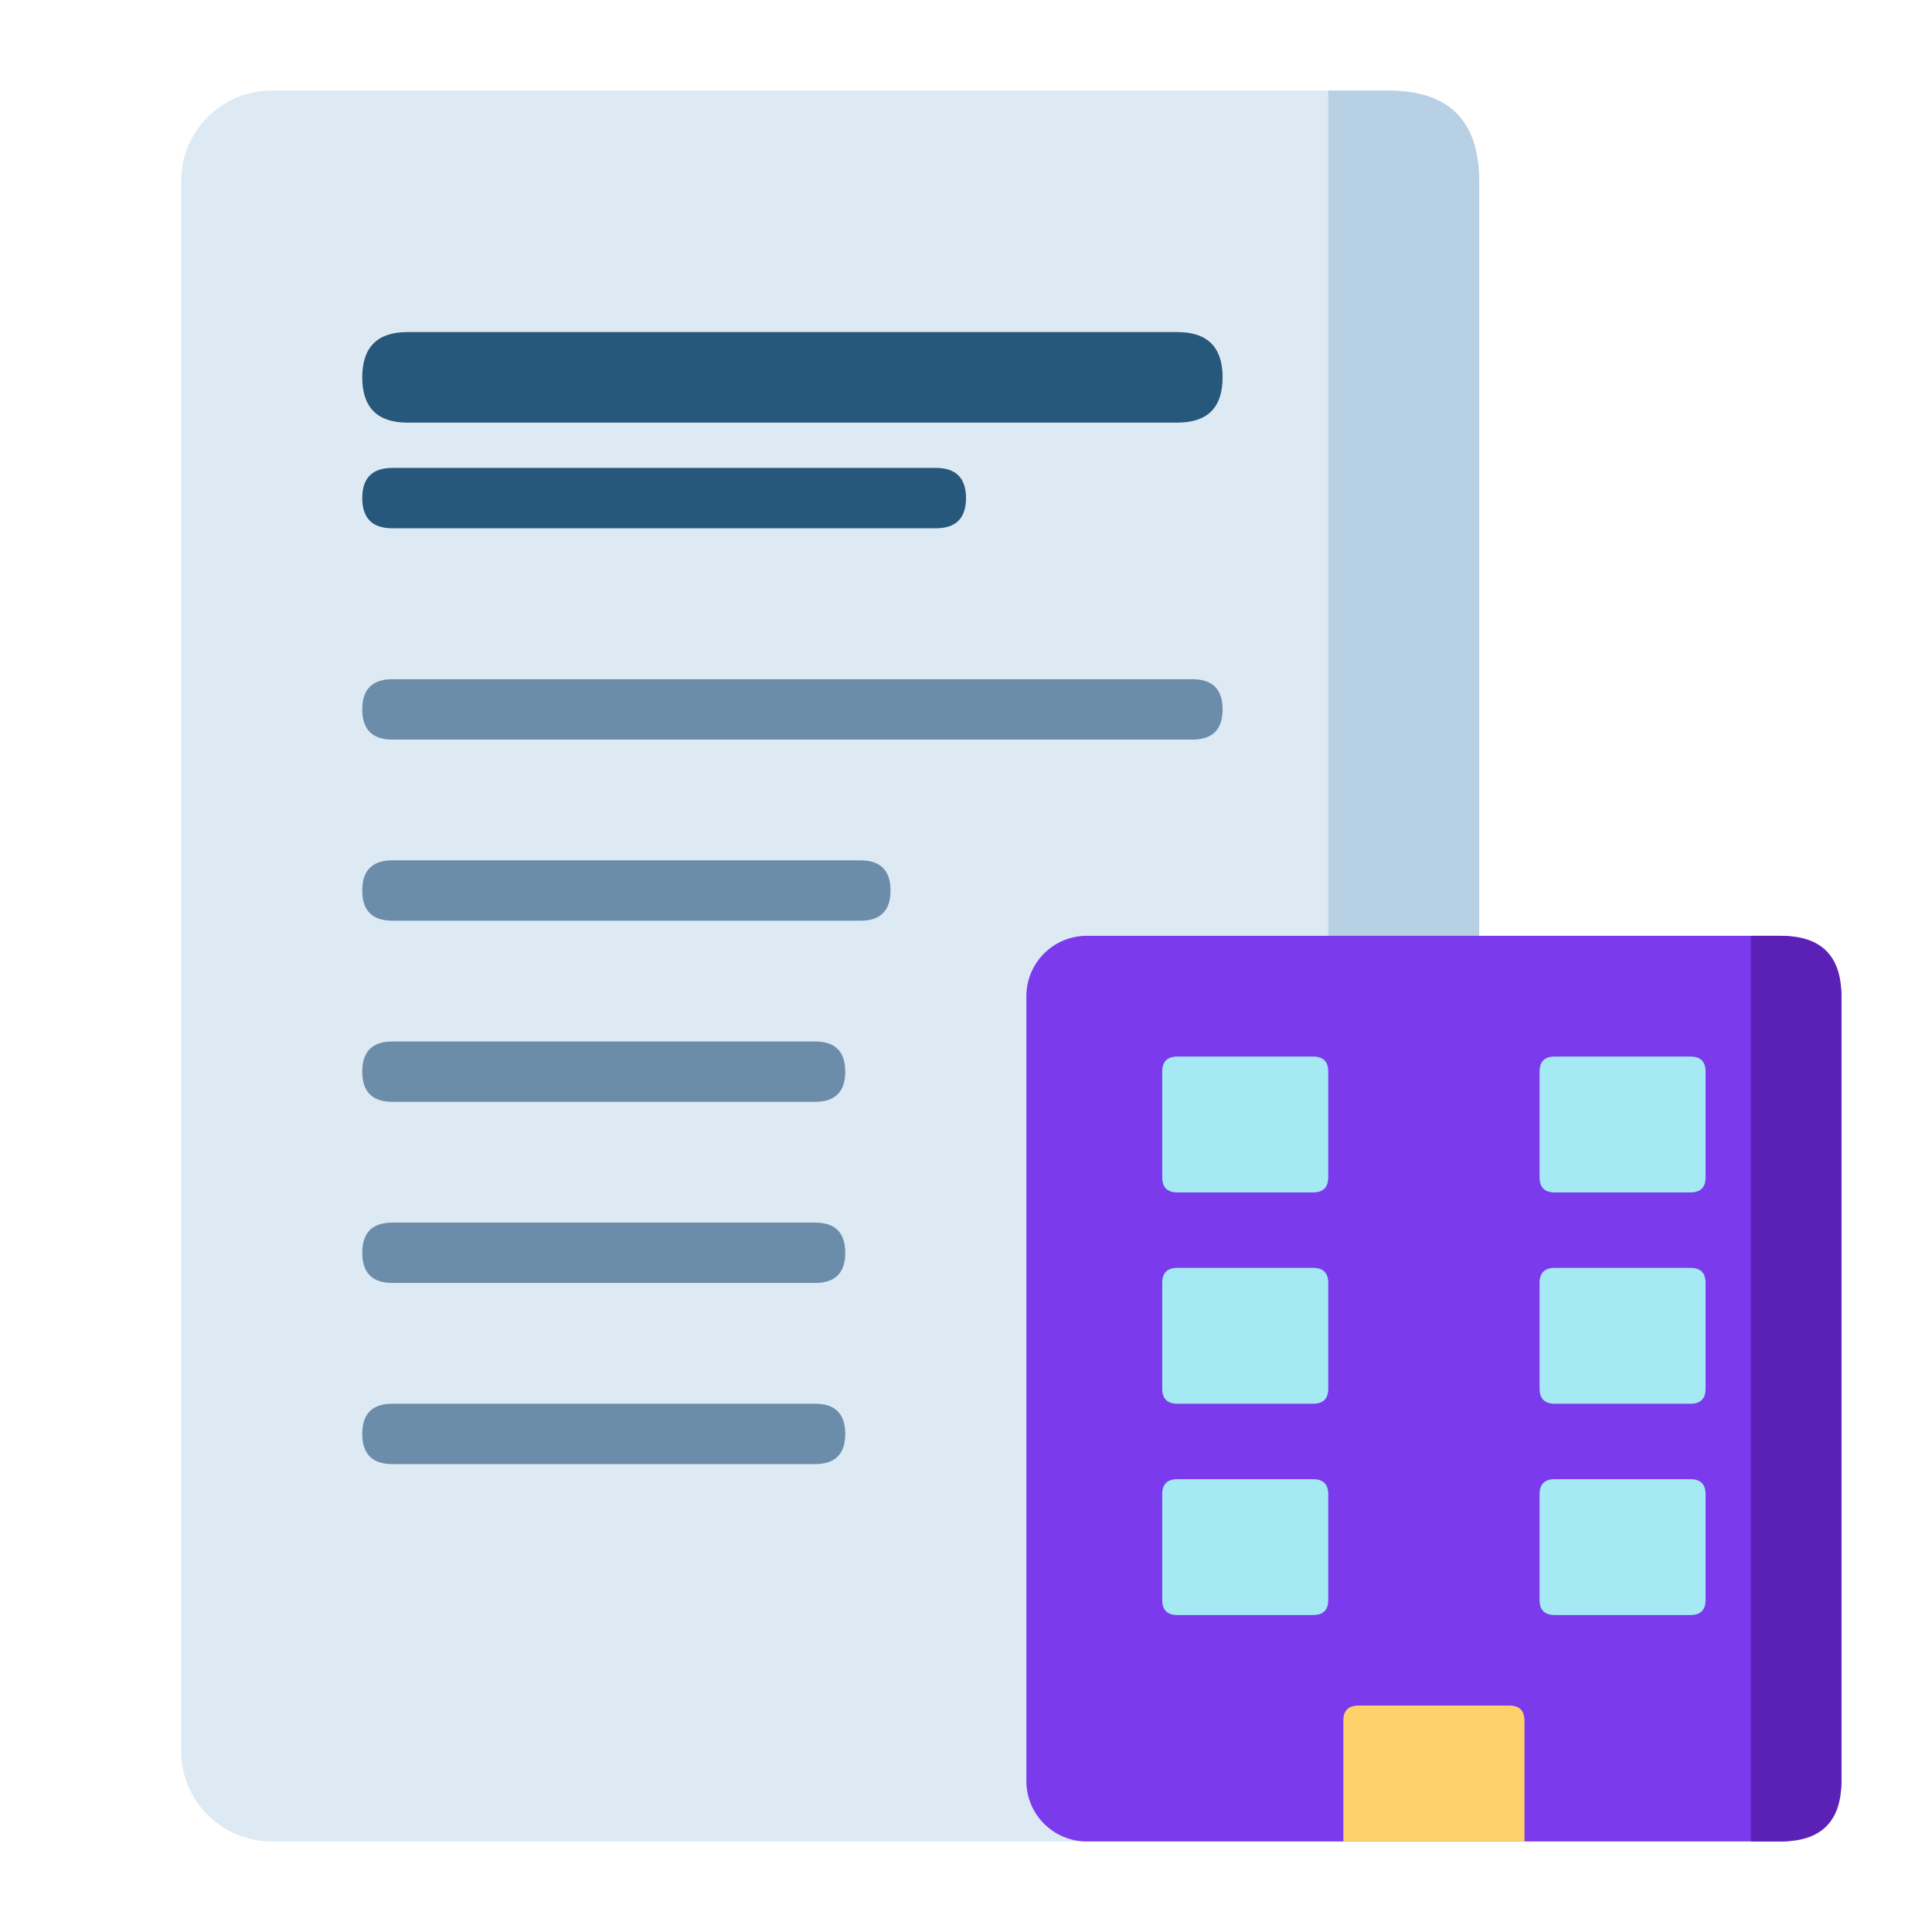
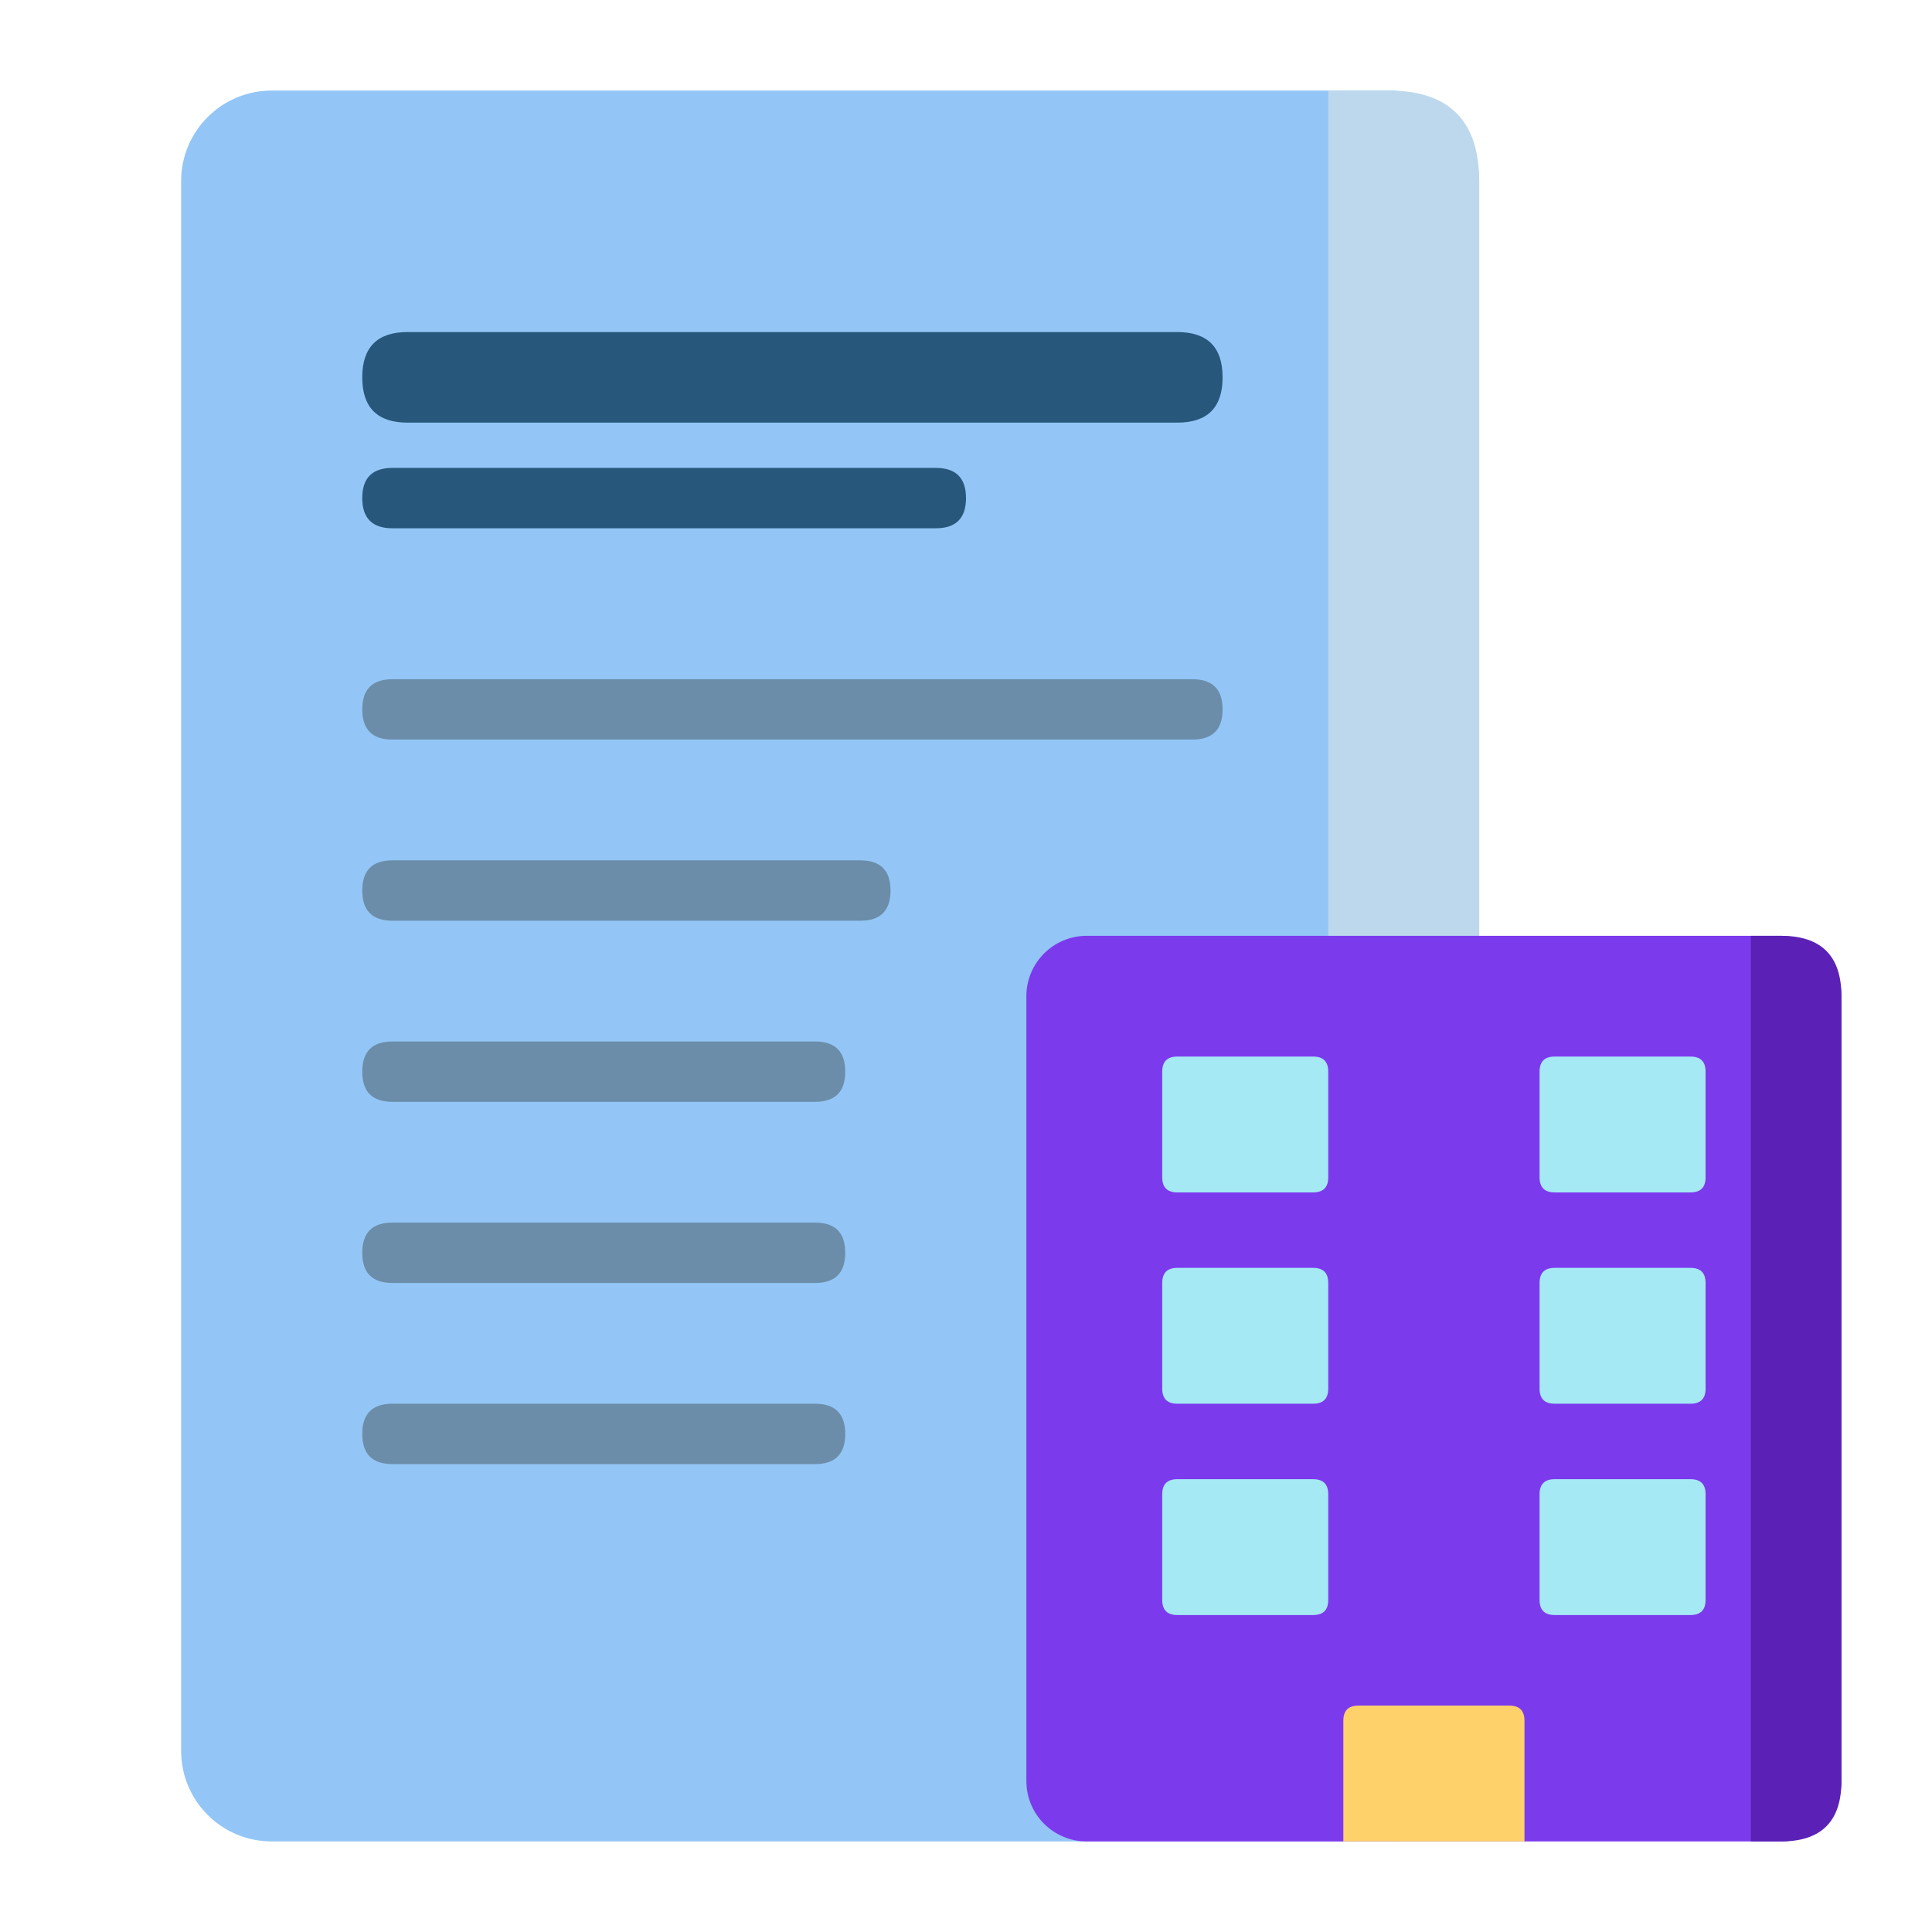
<svg xmlns="http://www.w3.org/2000/svg" width="512" height="512" viewBox="0 0 512 512">
-   <rect x="48" y="24" width="344" height="464" rx="24" fill="#DDEAF4" />
-   <path d="M368 24Q392 24 392 48V464Q392 488 368 488H352V24Z" fill="#B8D0E4" />
+   <rect x="48" y="24" width="344" height="464" rx="24" fill="#93C6F6" />
+   <path d="M368 24Q392 24 392 48V464Q392 488 368 488H352V24Z" fill="#BDD8EC" />
  <path d="M108 88H312Q324 88 324 100Q324 112 312 112H108Q96 112 96 100Q96 88 108 88ZM104 124H248Q256 124 256 132Q256 140 248 140H104Q96 140 96 132Q96 124 104 124Z" fill="#28577C" />
  <path d="M104 180H316Q324 180 324 188Q324 196 316 196H104Q96 196 96 188Q96 180 104 180ZM104 228H228Q236 228 236 236Q236 244 228 244H104Q96 244 96 236Q96 228 104 228ZM104 276H216Q224 276 224 284Q224 292 216 292H104Q96 292 96 284Q96 276 104 276ZM104 324H216Q224 324 224 332Q224 340 216 340H104Q96 340 96 332Q96 324 104 324ZM104 372H216Q224 372 224 380Q224 388 216 388H104Q96 388 96 380Q96 372 104 372Z" fill="#6B8DA9" />
  <rect x="272" y="248" width="216" height="240" rx="16" fill="#7C3AED" />
  <path d="M472 248Q488 248 488 264V472Q488 488 472 488H464V248Z" fill="#5B21B6" />
  <path d="M312 280Q308 280 308 284V312Q308 316 312 316H348Q352 316 352 312V284Q352 280 348 280ZM412 280Q408 280 408 284V312Q408 316 412 316H448Q452 316 452 312V284Q452 280 448 280ZM312 336Q308 336 308 340V368Q308 372 312 372H348Q352 372 352 368V340Q352 336 348 336ZM412 336Q408 336 408 340V368Q408 372 412 372H448Q452 372 452 368V340Q452 336 448 336ZM312 392Q308 392 308 396V424Q308 428 312 428H348Q352 428 352 424V396Q352 392 348 392ZM412 392Q408 392 408 396V424Q408 428 412 428H448Q452 428 452 424V396Q452 392 448 392Z" fill="#A5E9F5" />
  <path d="M356 488V456Q356 452 360 452H400Q404 452 404 456V488Z" fill="#FFD16B" />
</svg>
